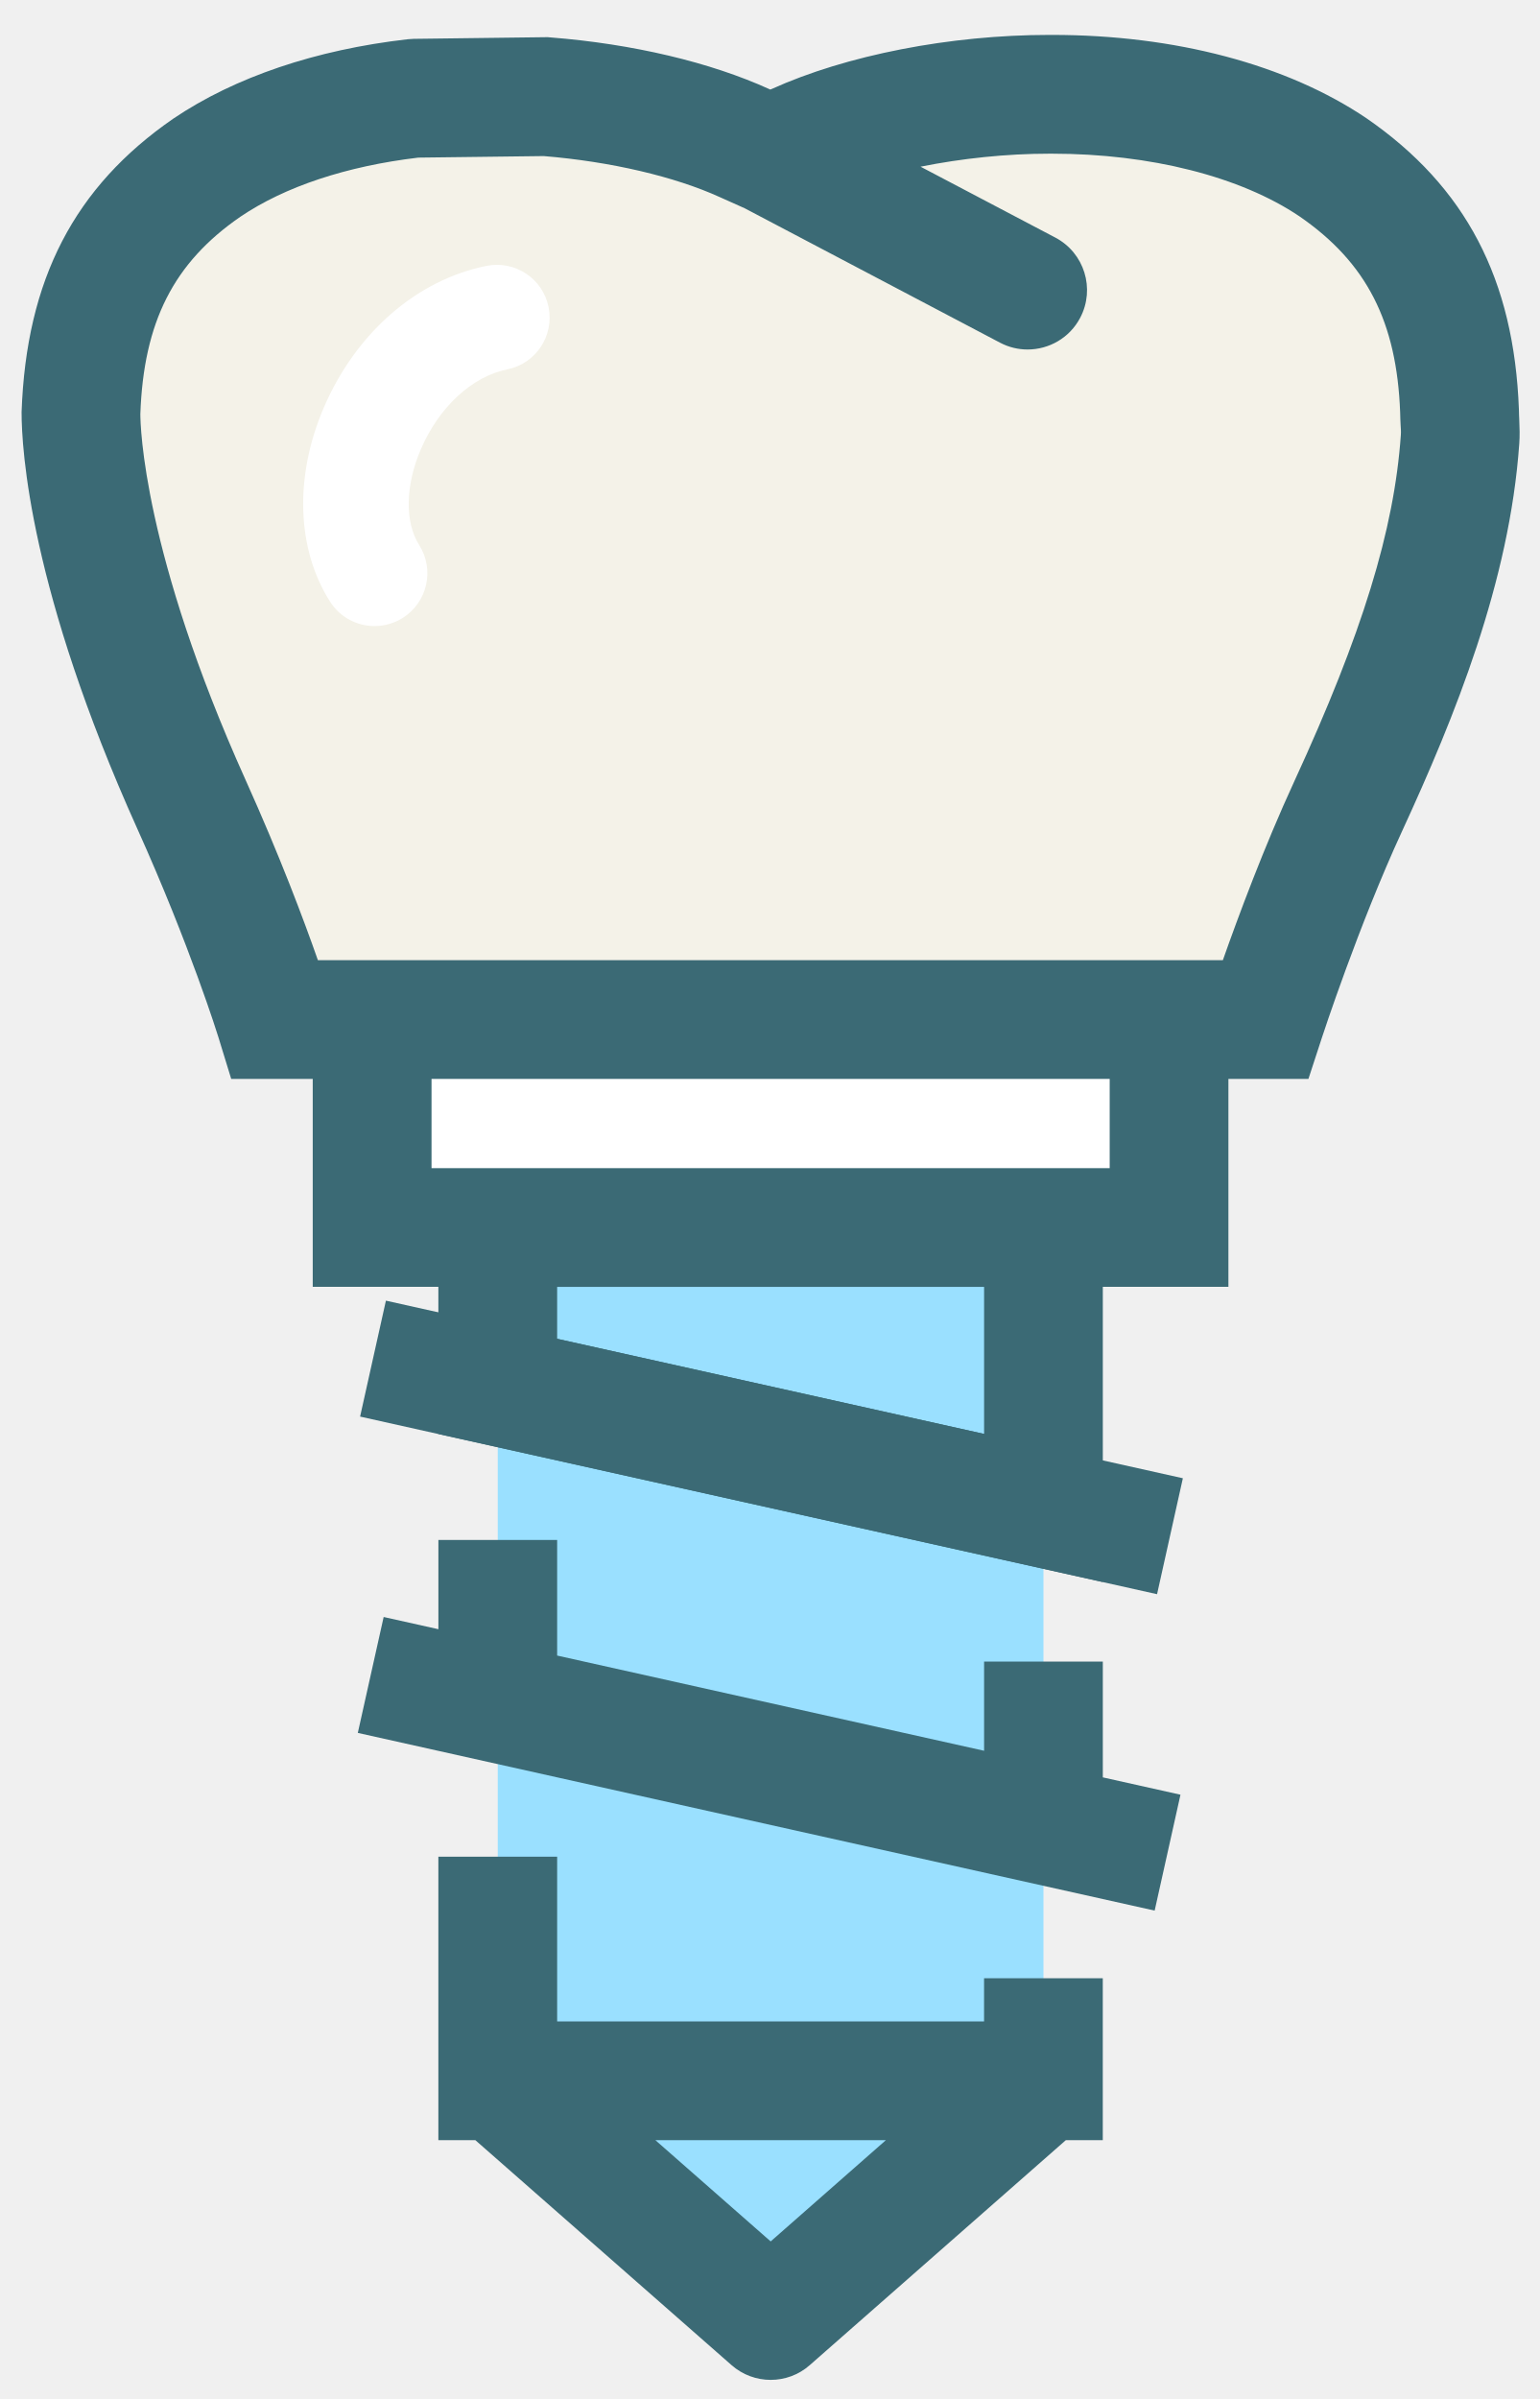
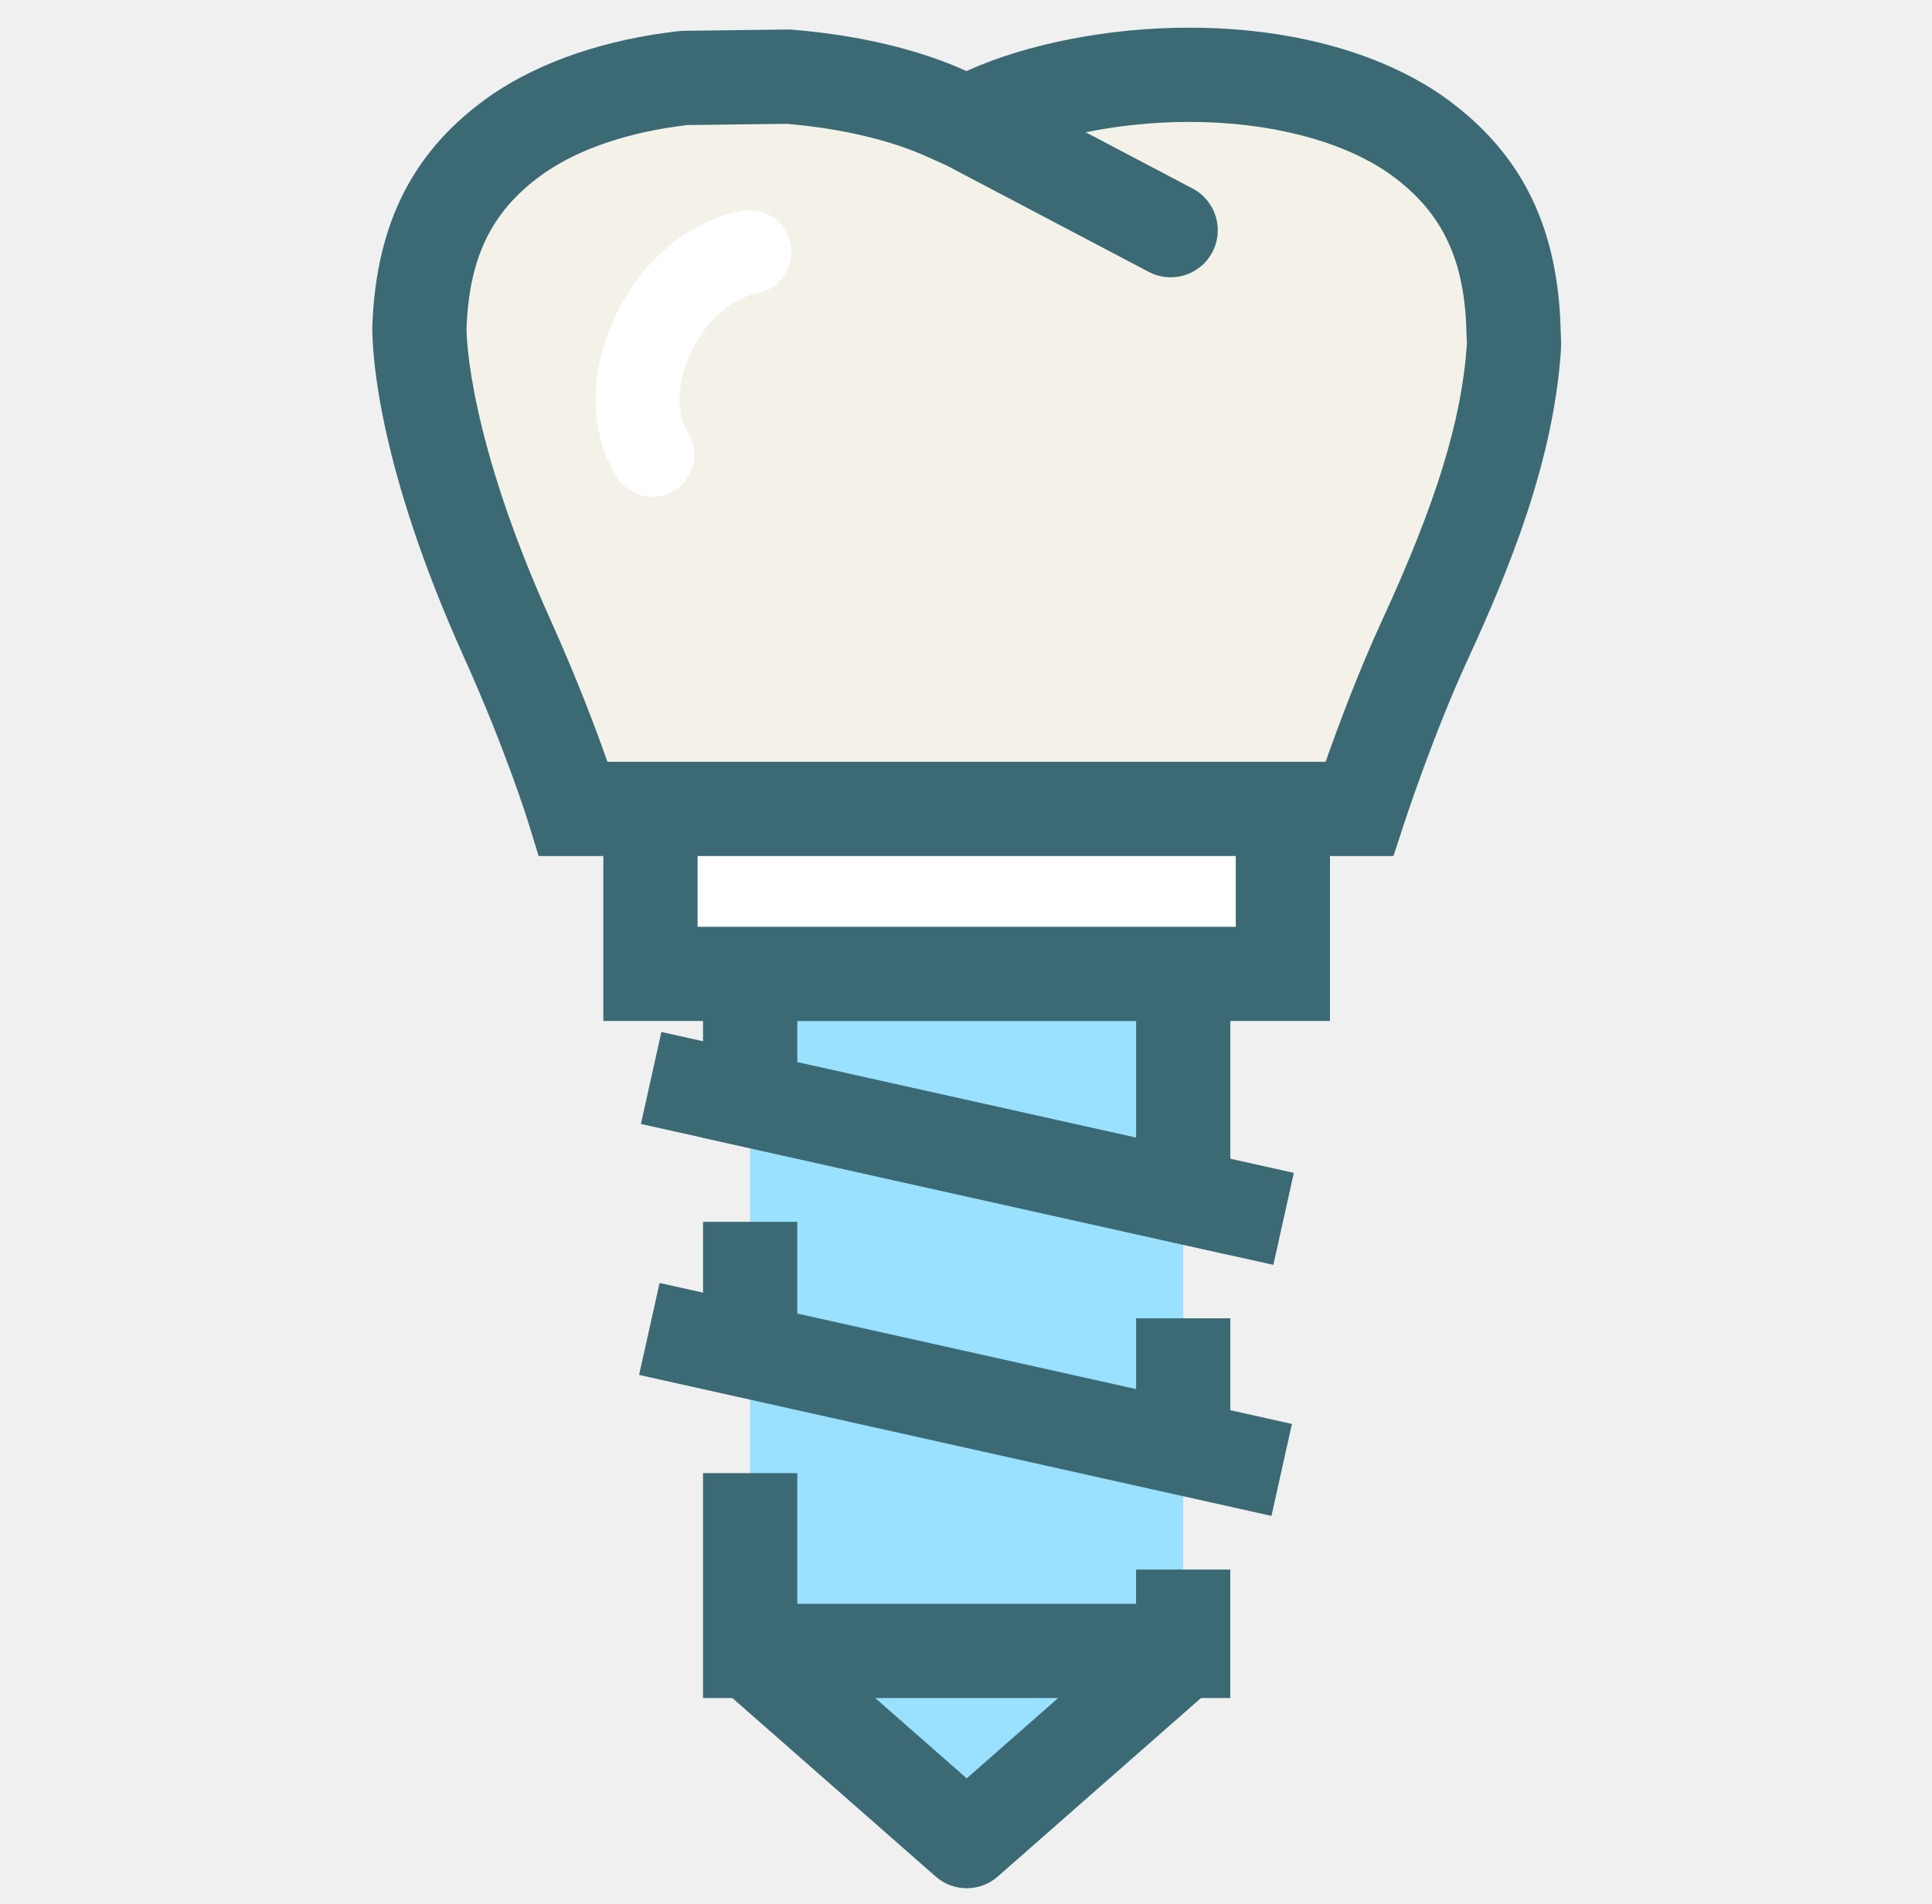
- <svg xmlns="http://www.w3.org/2000/svg" width="43" height="67" viewBox="0 0 43 67" fill="none">
+ <svg xmlns="http://www.w3.org/2000/svg" width="68" height="67" viewBox="0 0 43 67" fill="none">
  <path d="M29.145 58.114L21.515 64.808L13.903 58.114V34.283H29.145V58.114Z" fill="#9AE0FF" />
  <path d="M32.653 28.474H10.395V34.282H32.653V28.474Z" fill="white" />
  <path d="M40.767 11.503C40.64 8.075 39.297 6.096 37.24 4.677C35.172 3.282 32.25 2.627 29.349 2.634C26.664 2.627 24.015 3.19 22.231 3.999L21.515 4.32L20.8 3.998C19.364 3.343 17.363 2.864 15.243 2.698L11.577 2.743C9.414 2.991 7.354 3.618 5.785 4.678C3.73 6.097 2.386 8.078 2.263 11.503C2.263 11.774 2.236 15.556 5.347 22.463C6.895 25.897 7.685 28.475 7.685 28.475H35.343C35.343 28.475 36.384 25.277 37.657 22.52C39.311 18.929 40.552 15.556 40.782 12.265C40.8 12.021 40.771 11.771 40.767 11.503Z" fill="#F4F2E8" />
  <path d="M10.058 39.563L32.318 44.523L33.039 41.285L10.779 36.325L10.058 39.563Z" fill="#3B6A75" />
  <path d="M30.803 46.405H27.487V48.896L15.562 46.237V43.009H12.245V45.501L10.716 45.16L9.994 48.397L32.251 53.36L32.972 50.123L30.803 49.639V46.405Z" fill="#3B6A75" />
  <path d="M27.487 56.455H15.562V51.854H12.244V59.771H13.277L20.432 66.053C20.745 66.329 21.135 66.466 21.526 66.466C21.916 66.466 22.308 66.329 22.619 66.053L29.77 59.771H30.802V55.249H27.486V56.455H27.487ZM21.526 62.599L18.305 59.771H24.744L21.526 62.599Z" fill="#3B6A75" />
  <path d="M42.434 11.711C42.431 11.637 42.426 11.562 42.425 11.44C42.29 7.8 40.942 5.218 38.168 3.303C35.943 1.802 32.825 0.975 29.386 0.975H29.309C26.54 0.975 23.638 1.541 21.553 2.486L21.515 2.501L21.488 2.489C19.839 1.738 17.669 1.225 15.374 1.045L15.298 1.038L11.556 1.085L11.388 1.096C8.819 1.389 6.559 2.153 4.841 3.313C2.082 5.218 0.734 7.801 0.603 11.508C0.602 12.553 0.833 16.483 3.835 23.145C5.315 26.43 6.09 28.935 6.098 28.961L6.458 30.132H8.735V35.939H12.244V40.049L30.802 44.183H30.803V35.939H34.311V30.132H35.342H36.546L36.92 28.988C36.93 28.956 37.947 25.845 39.162 23.212C40.629 20.029 42.165 16.252 42.435 12.388C42.451 12.168 42.445 11.944 42.434 11.711ZM27.487 40.047L15.562 37.39V35.94H27.487V40.047ZM30.995 32.624H30.803H12.245H12.054H12.053V30.132H30.995V32.624ZM36.15 21.824C35.313 23.638 34.581 25.609 34.156 26.816H8.879C8.492 25.71 7.818 23.91 6.859 21.782C4.001 15.437 3.92 11.894 3.92 11.562C4.012 8.988 4.852 7.338 6.713 6.054C7.959 5.211 9.676 4.641 11.683 4.402L15.187 4.359C17.05 4.512 18.844 4.929 20.12 5.512L20.801 5.817L27.931 9.57C28.178 9.7 28.441 9.761 28.702 9.761C29.299 9.761 29.875 9.439 30.171 8.875C30.598 8.064 30.287 7.062 29.476 6.635L25.712 4.655C26.864 4.424 28.108 4.292 29.309 4.292H29.386C32.13 4.292 34.654 4.934 36.298 6.044C38.173 7.337 39.014 8.988 39.108 11.52C39.109 11.641 39.116 11.757 39.121 11.873C39.126 11.966 39.135 12.053 39.127 12.151C38.941 14.806 38.05 17.698 36.15 21.824Z" fill="#3B6A75" />
  <path d="M10.462 17.485C9.975 17.485 9.497 17.243 9.217 16.8C8.286 15.336 8.219 13.317 9.037 11.4C9.932 9.304 11.633 7.819 13.587 7.426C14.39 7.265 15.164 7.783 15.323 8.58C15.483 9.379 14.966 10.157 14.168 10.316C13.181 10.515 12.255 11.374 11.75 12.558C11.32 13.563 11.304 14.584 11.707 15.22C12.144 15.908 11.94 16.818 11.253 17.255C11.006 17.41 10.733 17.485 10.462 17.485Z" fill="white" />
</svg>
